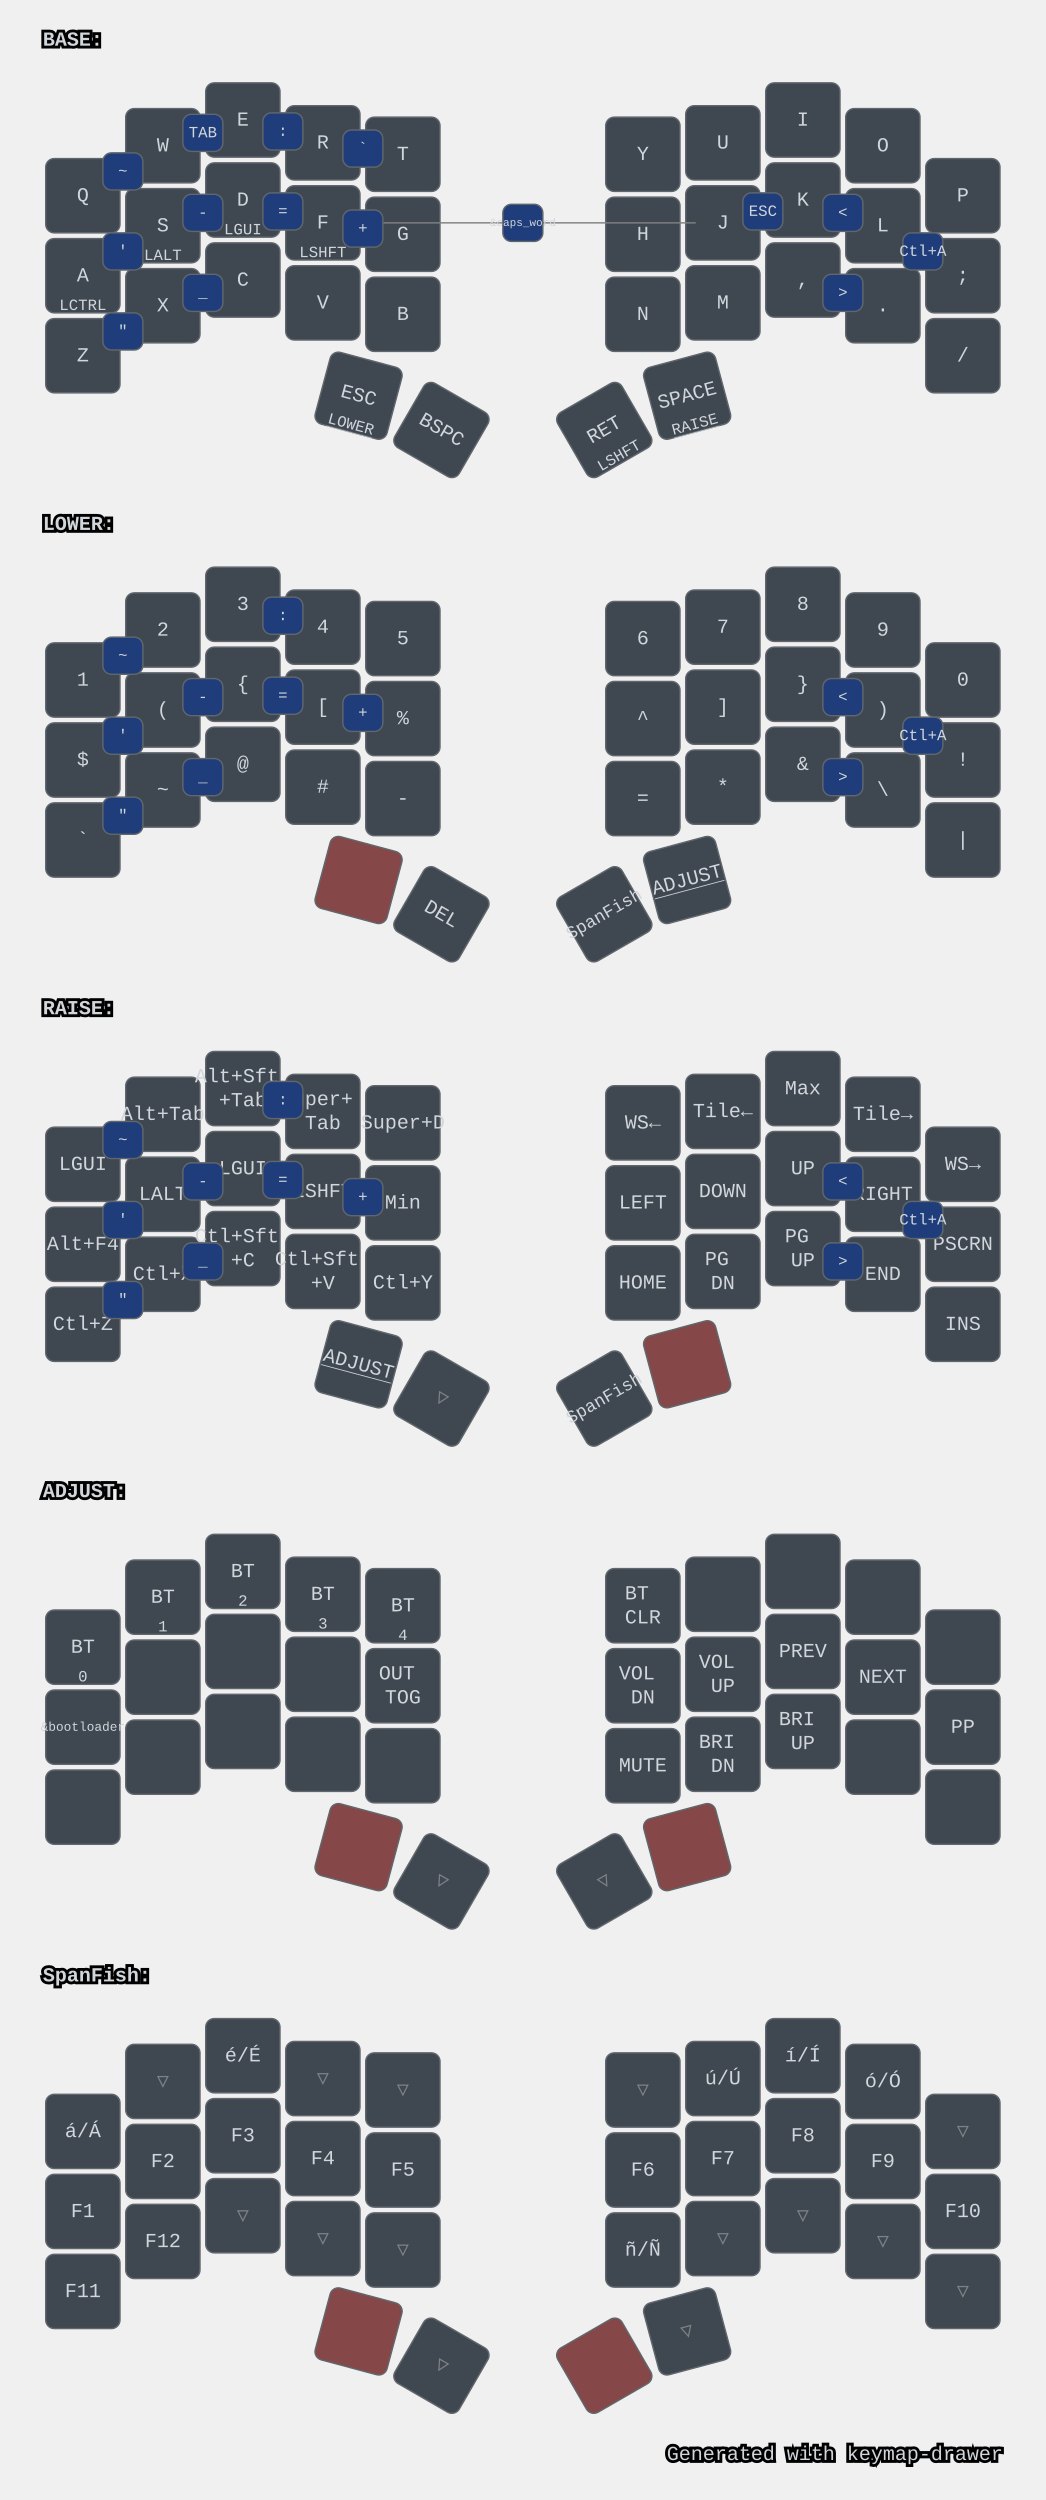
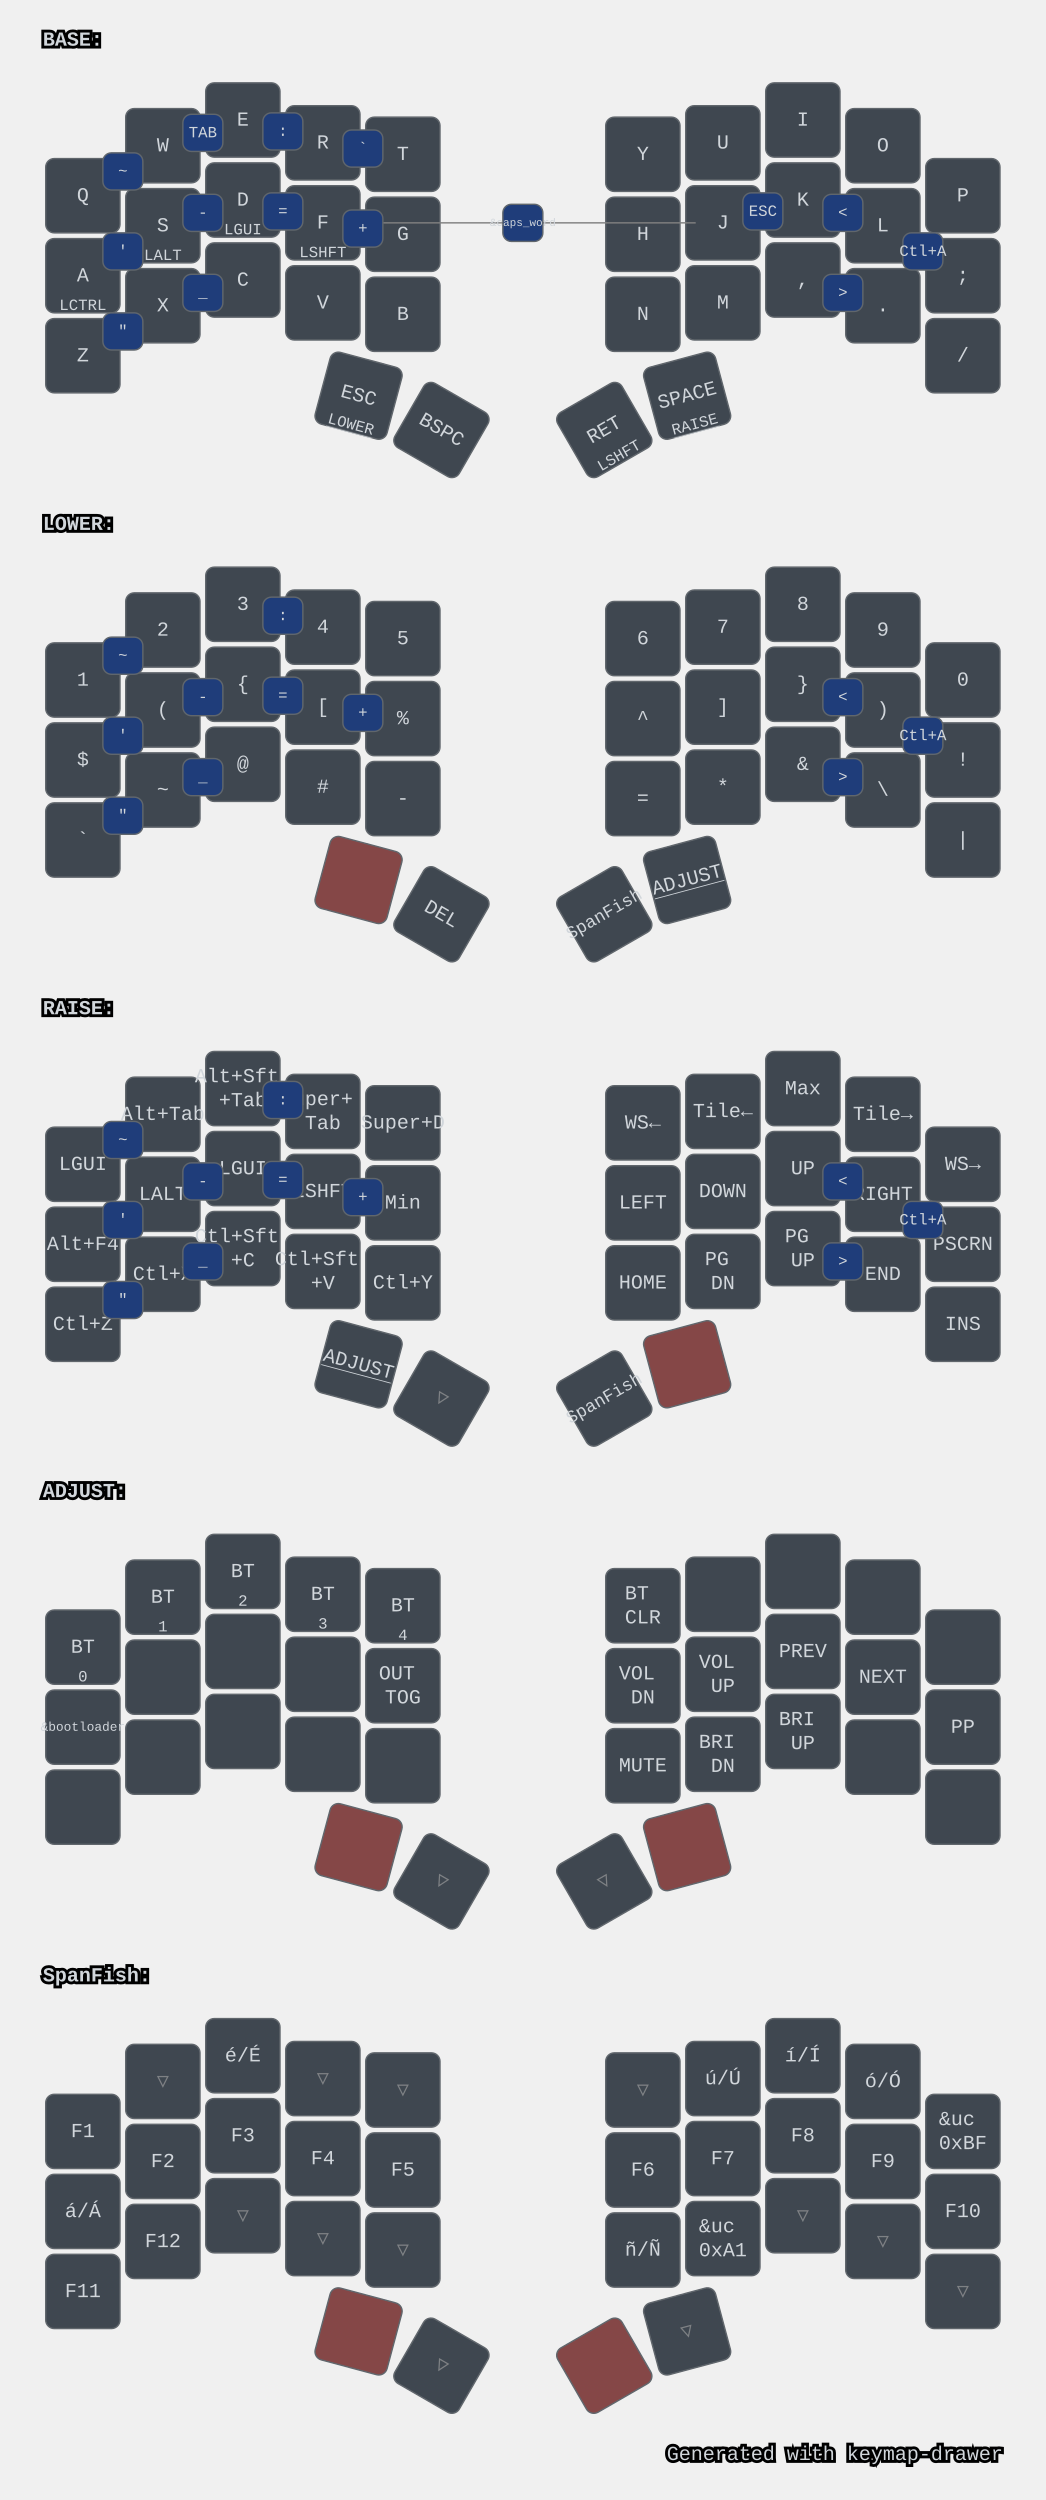
<svg xmlns="http://www.w3.org/2000/svg" width="732" height="1750" viewBox="0 0 732 1750" class="keymap">
  <style>/* inherit to force styles through use tags */
svg path {
    fill: inherit;
}

/* font and background color specifications */
svg.keymap {
    font-family: SFMono-Regular,Consolas,Liberation Mono,Menlo,monospace;
    font-size: 14px;
    font-kerning: normal;
    text-rendering: optimizeLegibility;
    fill: #24292e;
}

/* default key styling */
rect.key {
    fill: #f6f8fa;
}

rect.key, rect.combo {
    stroke: #c9cccf;
    stroke-width: 1;
}

/* default key side styling, only used is draw_key_sides is set */
rect.side {
    filter: brightness(90%);
}

/* color accent for combo boxes */
rect.combo, rect.combo-separate {
    fill: #cdf;
}

/* color accent for held keys */
rect.held, rect.combo.held {
    fill: #fdd;
}

/* color accent for ghost (optional) keys */
rect.ghost, rect.combo.ghost {
    stroke-dasharray: 4, 4;
    stroke-width: 2;
}

text {
    text-anchor: middle;
    dominant-baseline: middle;
}

/* styling for layer labels */
text.label {
    font-weight: bold;
    text-anchor: start;
    stroke: white;
    stroke-width: 4;
    paint-order: stroke;
}

/* styling for optional footer */
text.footer {
    text-anchor: end;
    dominant-baseline: auto;
    stroke: white;
    stroke-width: 4;
    paint-order: stroke;
}

/* styling for combo tap, and key non-tap label text */
text.combo, text.hold, text.shifted, text.left, text.right {
    font-size: 11px;
}

text.hold {
    text-anchor: middle;
    dominant-baseline: auto;
}

text.shifted {
    text-anchor: middle;
    dominant-baseline: hanging;
}

text.left {
    text-anchor: start;
}

text.right {
    text-anchor: end;
}

text.layer-activator {
    text-decoration: underline;
}

/* styling for hold/shifted label text in combo box */
text.combo.hold, text.combo.shifted, text.combo.left, text.combo.right {
    font-size: 8px;
}

/* lighter symbol for transparent keys */
text.trans {
    fill: #7b7e81;
}

/* styling for combo dendrons */
path.combo {
    stroke-width: 1;
    stroke: gray;
    fill: none;
}

/* Start Tabler Icons Cleanup */
/* cannot use height/width with glyphs */
.icon-tabler &gt; path {
    fill: inherit;
    stroke: inherit;
    stroke-width: 2;
}
/* hide tabler's default box */
.icon-tabler &gt; path[stroke="none"][fill="none"] {
    visibility: hidden;
}
/* End Tabler Icons Cleanup */

svg.keymap { fill: #d1d6db; }
rect.key { fill: #3f4750; }
rect.key, rect.combo { stroke: #60666c; }
rect.combo, rect.combo-separate { fill: #1f3d7a; }
rect.held, rect.combo.held { fill: #854747; }
text.label, text.footer { stroke: black; }
text.trans { fill: #7e8184; }
path.combo { stroke: #7f7f7f; }
</style>
  <g transform="translate(30, 0)" class="layer-BASE">
    <text x="0" y="28" class="label" id="BASE">BASE:</text>
    <g transform="translate(0, 56)">
      <g transform="translate(28, 81)" class="key keypos-0">
        <rect rx="6" ry="6" x="-26" y="-26" width="52" height="52" class="key" />
        <text x="0" y="0" class="key tap">Q</text>
      </g>
      <g transform="translate(84, 46)" class="key keypos-1">
        <rect rx="6" ry="6" x="-26" y="-26" width="52" height="52" class="key" />
        <text x="0" y="0" class="key tap">W</text>
      </g>
      <g transform="translate(140, 28)" class="key keypos-2">
        <rect rx="6" ry="6" x="-26" y="-26" width="52" height="52" class="key" />
        <text x="0" y="0" class="key tap">E</text>
      </g>
      <g transform="translate(196, 44)" class="key keypos-3">
        <rect rx="6" ry="6" x="-26" y="-26" width="52" height="52" class="key" />
        <text x="0" y="0" class="key tap">R</text>
      </g>
      <g transform="translate(252, 52)" class="key keypos-4">
        <rect rx="6" ry="6" x="-26" y="-26" width="52" height="52" class="key" />
        <text x="0" y="0" class="key tap">T</text>
      </g>
      <g transform="translate(420, 52)" class="key keypos-5">
        <rect rx="6" ry="6" x="-26" y="-26" width="52" height="52" class="key" />
        <text x="0" y="0" class="key tap">Y</text>
      </g>
      <g transform="translate(476, 44)" class="key keypos-6">
        <rect rx="6" ry="6" x="-26" y="-26" width="52" height="52" class="key" />
        <text x="0" y="0" class="key tap">U</text>
      </g>
      <g transform="translate(532, 28)" class="key keypos-7">
        <rect rx="6" ry="6" x="-26" y="-26" width="52" height="52" class="key" />
        <text x="0" y="0" class="key tap">I</text>
      </g>
      <g transform="translate(588, 46)" class="key keypos-8">
        <rect rx="6" ry="6" x="-26" y="-26" width="52" height="52" class="key" />
        <text x="0" y="0" class="key tap">O</text>
      </g>
      <g transform="translate(644, 81)" class="key keypos-9">
        <rect rx="6" ry="6" x="-26" y="-26" width="52" height="52" class="key" />
        <text x="0" y="0" class="key tap">P</text>
      </g>
      <g transform="translate(28, 137)" class="key keypos-10">
        <rect rx="6" ry="6" x="-26" y="-26" width="52" height="52" class="key" />
        <text x="0" y="0" class="key tap">A</text>
        <text x="0" y="24" class="key hold">LCTRL</text>
      </g>
      <g transform="translate(84, 102)" class="key keypos-11">
        <rect rx="6" ry="6" x="-26" y="-26" width="52" height="52" class="key" />
        <text x="0" y="0" class="key tap">S</text>
        <text x="0" y="24" class="key hold">LALT</text>
      </g>
      <g transform="translate(140, 84)" class="key keypos-12">
        <rect rx="6" ry="6" x="-26" y="-26" width="52" height="52" class="key" />
        <text x="0" y="0" class="key tap">D</text>
        <text x="0" y="24" class="key hold">LGUI</text>
      </g>
      <g transform="translate(196, 100)" class="key keypos-13">
        <rect rx="6" ry="6" x="-26" y="-26" width="52" height="52" class="key" />
        <text x="0" y="0" class="key tap">F</text>
        <text x="0" y="24" class="key hold">LSHFT</text>
      </g>
      <g transform="translate(252, 108)" class="key keypos-14">
        <rect rx="6" ry="6" x="-26" y="-26" width="52" height="52" class="key" />
        <text x="0" y="0" class="key tap">G</text>
      </g>
      <g transform="translate(420, 108)" class="key keypos-15">
        <rect rx="6" ry="6" x="-26" y="-26" width="52" height="52" class="key" />
        <text x="0" y="0" class="key tap">H</text>
      </g>
      <g transform="translate(476, 100)" class="key keypos-16">
        <rect rx="6" ry="6" x="-26" y="-26" width="52" height="52" class="key" />
        <text x="0" y="0" class="key tap">J</text>
      </g>
      <g transform="translate(532, 84)" class="key keypos-17">
        <rect rx="6" ry="6" x="-26" y="-26" width="52" height="52" class="key" />
        <text x="0" y="0" class="key tap">K</text>
      </g>
      <g transform="translate(588, 102)" class="key keypos-18">
        <rect rx="6" ry="6" x="-26" y="-26" width="52" height="52" class="key" />
        <text x="0" y="0" class="key tap">L</text>
      </g>
      <g transform="translate(644, 137)" class="key keypos-19">
        <rect rx="6" ry="6" x="-26" y="-26" width="52" height="52" class="key" />
        <text x="0" y="0" class="key tap">;</text>
      </g>
      <g transform="translate(28, 193)" class="key keypos-20">
        <rect rx="6" ry="6" x="-26" y="-26" width="52" height="52" class="key" />
        <text x="0" y="0" class="key tap">Z</text>
      </g>
      <g transform="translate(84, 158)" class="key keypos-21">
        <rect rx="6" ry="6" x="-26" y="-26" width="52" height="52" class="key" />
        <text x="0" y="0" class="key tap">X</text>
      </g>
      <g transform="translate(140, 140)" class="key keypos-22">
        <rect rx="6" ry="6" x="-26" y="-26" width="52" height="52" class="key" />
        <text x="0" y="0" class="key tap">C</text>
      </g>
      <g transform="translate(196, 156)" class="key keypos-23">
        <rect rx="6" ry="6" x="-26" y="-26" width="52" height="52" class="key" />
        <text x="0" y="0" class="key tap">V</text>
      </g>
      <g transform="translate(252, 164)" class="key keypos-24">
        <rect rx="6" ry="6" x="-26" y="-26" width="52" height="52" class="key" />
        <text x="0" y="0" class="key tap">B</text>
      </g>
      <g transform="translate(420, 164)" class="key keypos-25">
        <rect rx="6" ry="6" x="-26" y="-26" width="52" height="52" class="key" />
        <text x="0" y="0" class="key tap">N</text>
      </g>
      <g transform="translate(476, 156)" class="key keypos-26">
        <rect rx="6" ry="6" x="-26" y="-26" width="52" height="52" class="key" />
        <text x="0" y="0" class="key tap">M</text>
      </g>
      <g transform="translate(532, 140)" class="key keypos-27">
        <rect rx="6" ry="6" x="-26" y="-26" width="52" height="52" class="key" />
        <text x="0" y="0" class="key tap">,</text>
      </g>
      <g transform="translate(588, 158)" class="key keypos-28">
        <rect rx="6" ry="6" x="-26" y="-26" width="52" height="52" class="key" />
        <text x="0" y="0" class="key tap">.</text>
      </g>
      <g transform="translate(644, 193)" class="key keypos-29">
        <rect rx="6" ry="6" x="-26" y="-26" width="52" height="52" class="key" />
        <text x="0" y="0" class="key tap">/</text>
      </g>
      <g transform="translate(221, 221) rotate(15.0)" class="key keypos-30">
        <rect rx="6" ry="6" x="-26" y="-26" width="52" height="52" class="key" />
        <text x="0" y="0" class="key tap">ESC</text>
        <a href="#LOWER">
          <text x="0" y="24" class="key hold layer-activator">LOWER</text>
        </a>
      </g>
      <g transform="translate(279, 245) rotate(30.0)" class="key keypos-31">
        <rect rx="6" ry="6" x="-26" y="-26" width="52" height="52" class="key" />
        <text x="0" y="0" class="key tap">BSPC</text>
      </g>
      <g transform="translate(393, 245) rotate(-30.0)" class="key keypos-32">
        <rect rx="6" ry="6" x="-26" y="-26" width="52" height="52" class="key" />
        <text x="0" y="0" class="key tap">RET</text>
        <text x="0" y="24" class="key hold">LSHFT</text>
      </g>
      <g transform="translate(451, 221) rotate(-15.0)" class="key keypos-33">
        <rect rx="6" ry="6" x="-26" y="-26" width="52" height="52" class="key" />
        <text x="0" y="0" class="key tap">SPACE</text>
        <a href="#RAISE">
          <text x="0" y="24" class="key hold layer-activator">RAISE</text>
        </a>
      </g>
      <g class="combo combopos-0">
        <rect rx="6" ry="6" x="490" y="79" width="28" height="26" class="combo" />
        <text x="504" y="92" class="combo tap">ESC</text>
      </g>
      <g class="combo combopos-1">
        <rect rx="6" ry="6" x="98" y="24" width="28" height="26" class="combo" />
        <text x="112" y="37" class="combo tap">TAB</text>
      </g>
      <g class="combo combopos-2">
        <path d="M336,100 l-121,0" class="combo" />
        <path d="M336,100 l121,0" class="combo" />
        <rect rx="6" ry="6" x="322" y="87" width="28" height="26" class="combo" />
        <text x="336" y="100" class="combo tap">
          <tspan style="font-size: 70%">&amp;caps_word</tspan>
        </text>
      </g>
      <g class="combo combopos-3">
        <rect rx="6" ry="6" x="42" y="107" width="28" height="26" class="combo" />
        <text x="56" y="120" class="combo tap">'</text>
      </g>
      <g class="combo combopos-4">
        <rect rx="6" ry="6" x="42" y="163" width="28" height="26" class="combo" />
        <text x="56" y="176" class="combo tap">"</text>
      </g>
      <g class="combo combopos-5">
        <rect rx="6" ry="6" x="546" y="80" width="28" height="26" class="combo" />
        <text x="560" y="93" class="combo tap">&lt;</text>
      </g>
      <g class="combo combopos-6">
        <rect rx="6" ry="6" x="546" y="136" width="28" height="26" class="combo" />
        <text x="560" y="149" class="combo tap">&gt;</text>
      </g>
      <g class="combo combopos-7">
        <rect rx="6" ry="6" x="98" y="80" width="28" height="26" class="combo" />
        <text x="112" y="93" class="combo tap">-</text>
      </g>
      <g class="combo combopos-8">
        <rect rx="6" ry="6" x="98" y="136" width="28" height="26" class="combo" />
        <text x="112" y="149" class="combo tap">_</text>
      </g>
      <g class="combo combopos-9">
        <rect rx="6" ry="6" x="602" y="107" width="28" height="26" class="combo" />
        <text x="616" y="120" class="combo tap">Ctl+A</text>
      </g>
      <g class="combo combopos-10">
        <rect rx="6" ry="6" x="154" y="79" width="28" height="26" class="combo" />
        <text x="168" y="92" class="combo tap">=</text>
      </g>
      <g class="combo combopos-11">
        <rect rx="6" ry="6" x="210" y="91" width="28" height="26" class="combo" />
        <text x="224" y="104" class="combo tap">+</text>
      </g>
      <g class="combo combopos-12">
        <rect rx="6" ry="6" x="154" y="23" width="28" height="26" class="combo" />
        <text x="168" y="36" class="combo tap">:</text>
      </g>
      <g class="combo combopos-13">
        <rect rx="6" ry="6" x="42" y="51" width="28" height="26" class="combo" />
        <text x="56" y="64" class="combo tap">~</text>
      </g>
      <g class="combo combopos-14">
        <rect rx="6" ry="6" x="210" y="35" width="28" height="26" class="combo" />
        <text x="224" y="48" class="combo tap">`</text>
      </g>
    </g>
  </g>
  <g transform="translate(30, 339)" class="layer-LOWER">
    <text x="0" y="28" class="label" id="LOWER">LOWER:</text>
    <g transform="translate(0, 56)">
      <g transform="translate(28, 81)" class="key keypos-0">
        <rect rx="6" ry="6" x="-26" y="-26" width="52" height="52" class="key" />
        <text x="0" y="0" class="key tap">1</text>
      </g>
      <g transform="translate(84, 46)" class="key keypos-1">
        <rect rx="6" ry="6" x="-26" y="-26" width="52" height="52" class="key" />
        <text x="0" y="0" class="key tap">2</text>
      </g>
      <g transform="translate(140, 28)" class="key keypos-2">
        <rect rx="6" ry="6" x="-26" y="-26" width="52" height="52" class="key" />
        <text x="0" y="0" class="key tap">3</text>
      </g>
      <g transform="translate(196, 44)" class="key keypos-3">
        <rect rx="6" ry="6" x="-26" y="-26" width="52" height="52" class="key" />
        <text x="0" y="0" class="key tap">4</text>
      </g>
      <g transform="translate(252, 52)" class="key keypos-4">
        <rect rx="6" ry="6" x="-26" y="-26" width="52" height="52" class="key" />
        <text x="0" y="0" class="key tap">5</text>
      </g>
      <g transform="translate(420, 52)" class="key keypos-5">
        <rect rx="6" ry="6" x="-26" y="-26" width="52" height="52" class="key" />
        <text x="0" y="0" class="key tap">6</text>
      </g>
      <g transform="translate(476, 44)" class="key keypos-6">
        <rect rx="6" ry="6" x="-26" y="-26" width="52" height="52" class="key" />
        <text x="0" y="0" class="key tap">7</text>
      </g>
      <g transform="translate(532, 28)" class="key keypos-7">
        <rect rx="6" ry="6" x="-26" y="-26" width="52" height="52" class="key" />
        <text x="0" y="0" class="key tap">8</text>
      </g>
      <g transform="translate(588, 46)" class="key keypos-8">
        <rect rx="6" ry="6" x="-26" y="-26" width="52" height="52" class="key" />
        <text x="0" y="0" class="key tap">9</text>
      </g>
      <g transform="translate(644, 81)" class="key keypos-9">
        <rect rx="6" ry="6" x="-26" y="-26" width="52" height="52" class="key" />
        <text x="0" y="0" class="key tap">0</text>
      </g>
      <g transform="translate(28, 137)" class="key keypos-10">
        <rect rx="6" ry="6" x="-26" y="-26" width="52" height="52" class="key" />
        <text x="0" y="0" class="key tap">$</text>
      </g>
      <g transform="translate(84, 102)" class="key keypos-11">
        <rect rx="6" ry="6" x="-26" y="-26" width="52" height="52" class="key" />
        <text x="0" y="0" class="key tap">(</text>
      </g>
      <g transform="translate(140, 84)" class="key keypos-12">
        <rect rx="6" ry="6" x="-26" y="-26" width="52" height="52" class="key" />
        <text x="0" y="0" class="key tap">{</text>
      </g>
      <g transform="translate(196, 100)" class="key keypos-13">
        <rect rx="6" ry="6" x="-26" y="-26" width="52" height="52" class="key" />
        <text x="0" y="0" class="key tap">[</text>
      </g>
      <g transform="translate(252, 108)" class="key keypos-14">
        <rect rx="6" ry="6" x="-26" y="-26" width="52" height="52" class="key" />
        <text x="0" y="0" class="key tap">%</text>
      </g>
      <g transform="translate(420, 108)" class="key keypos-15">
        <rect rx="6" ry="6" x="-26" y="-26" width="52" height="52" class="key" />
        <text x="0" y="0" class="key tap">^</text>
      </g>
      <g transform="translate(476, 100)" class="key keypos-16">
        <rect rx="6" ry="6" x="-26" y="-26" width="52" height="52" class="key" />
        <text x="0" y="0" class="key tap">]</text>
      </g>
      <g transform="translate(532, 84)" class="key keypos-17">
        <rect rx="6" ry="6" x="-26" y="-26" width="52" height="52" class="key" />
        <text x="0" y="0" class="key tap">}</text>
      </g>
      <g transform="translate(588, 102)" class="key keypos-18">
        <rect rx="6" ry="6" x="-26" y="-26" width="52" height="52" class="key" />
        <text x="0" y="0" class="key tap">)</text>
      </g>
      <g transform="translate(644, 137)" class="key keypos-19">
        <rect rx="6" ry="6" x="-26" y="-26" width="52" height="52" class="key" />
        <text x="0" y="0" class="key tap">!</text>
      </g>
      <g transform="translate(28, 193)" class="key keypos-20">
        <rect rx="6" ry="6" x="-26" y="-26" width="52" height="52" class="key" />
        <text x="0" y="0" class="key tap">`</text>
      </g>
      <g transform="translate(84, 158)" class="key keypos-21">
        <rect rx="6" ry="6" x="-26" y="-26" width="52" height="52" class="key" />
        <text x="0" y="0" class="key tap">~</text>
      </g>
      <g transform="translate(140, 140)" class="key keypos-22">
        <rect rx="6" ry="6" x="-26" y="-26" width="52" height="52" class="key" />
        <text x="0" y="0" class="key tap">@</text>
      </g>
      <g transform="translate(196, 156)" class="key keypos-23">
        <rect rx="6" ry="6" x="-26" y="-26" width="52" height="52" class="key" />
        <text x="0" y="0" class="key tap">#</text>
      </g>
      <g transform="translate(252, 164)" class="key keypos-24">
        <rect rx="6" ry="6" x="-26" y="-26" width="52" height="52" class="key" />
        <text x="0" y="0" class="key tap">-</text>
      </g>
      <g transform="translate(420, 164)" class="key keypos-25">
        <rect rx="6" ry="6" x="-26" y="-26" width="52" height="52" class="key" />
        <text x="0" y="0" class="key tap">=</text>
      </g>
      <g transform="translate(476, 156)" class="key keypos-26">
        <rect rx="6" ry="6" x="-26" y="-26" width="52" height="52" class="key" />
        <text x="0" y="0" class="key tap">*</text>
      </g>
      <g transform="translate(532, 140)" class="key keypos-27">
        <rect rx="6" ry="6" x="-26" y="-26" width="52" height="52" class="key" />
        <text x="0" y="0" class="key tap">&amp;</text>
      </g>
      <g transform="translate(588, 158)" class="key keypos-28">
        <rect rx="6" ry="6" x="-26" y="-26" width="52" height="52" class="key" />
        <text x="0" y="0" class="key tap">\</text>
      </g>
      <g transform="translate(644, 193)" class="key keypos-29">
        <rect rx="6" ry="6" x="-26" y="-26" width="52" height="52" class="key" />
        <text x="0" y="0" class="key tap">|</text>
      </g>
      <g transform="translate(221, 221) rotate(15.0)" class="key held keypos-30">
        <rect rx="6" ry="6" x="-26" y="-26" width="52" height="52" class="key held" />
      </g>
      <g transform="translate(279, 245) rotate(30.0)" class="key keypos-31">
        <rect rx="6" ry="6" x="-26" y="-26" width="52" height="52" class="key" />
        <text x="0" y="0" class="key tap">DEL</text>
      </g>
      <g transform="translate(393, 245) rotate(-30.0)" class="key keypos-32">
        <rect rx="6" ry="6" x="-26" y="-26" width="52" height="52" class="key" />
        <a href="#SpanFish">
          <text x="0" y="0" class="key tap layer-activator">
            <tspan style="font-size: 88%">SpanFish</tspan>
          </text>
        </a>
      </g>
      <g transform="translate(451, 221) rotate(-15.0)" class="key keypos-33">
        <rect rx="6" ry="6" x="-26" y="-26" width="52" height="52" class="key" />
        <a href="#ADJUST">
          <text x="0" y="0" class="key tap layer-activator">ADJUST</text>
        </a>
      </g>
      <g class="combo combopos-0">
        <rect rx="6" ry="6" x="42" y="107" width="28" height="26" class="combo" />
        <text x="56" y="120" class="combo tap">'</text>
      </g>
      <g class="combo combopos-1">
        <rect rx="6" ry="6" x="42" y="163" width="28" height="26" class="combo" />
        <text x="56" y="176" class="combo tap">"</text>
      </g>
      <g class="combo combopos-2">
        <rect rx="6" ry="6" x="546" y="80" width="28" height="26" class="combo" />
        <text x="560" y="93" class="combo tap">&lt;</text>
      </g>
      <g class="combo combopos-3">
        <rect rx="6" ry="6" x="546" y="136" width="28" height="26" class="combo" />
        <text x="560" y="149" class="combo tap">&gt;</text>
      </g>
      <g class="combo combopos-4">
        <rect rx="6" ry="6" x="98" y="80" width="28" height="26" class="combo" />
        <text x="112" y="93" class="combo tap">-</text>
      </g>
      <g class="combo combopos-5">
        <rect rx="6" ry="6" x="98" y="136" width="28" height="26" class="combo" />
        <text x="112" y="149" class="combo tap">_</text>
      </g>
      <g class="combo combopos-6">
        <rect rx="6" ry="6" x="602" y="107" width="28" height="26" class="combo" />
        <text x="616" y="120" class="combo tap">Ctl+A</text>
      </g>
      <g class="combo combopos-7">
        <rect rx="6" ry="6" x="154" y="79" width="28" height="26" class="combo" />
        <text x="168" y="92" class="combo tap">=</text>
      </g>
      <g class="combo combopos-8">
        <rect rx="6" ry="6" x="210" y="91" width="28" height="26" class="combo" />
        <text x="224" y="104" class="combo tap">+</text>
      </g>
      <g class="combo combopos-9">
        <rect rx="6" ry="6" x="154" y="23" width="28" height="26" class="combo" />
        <text x="168" y="36" class="combo tap">:</text>
      </g>
      <g class="combo combopos-10">
        <rect rx="6" ry="6" x="42" y="51" width="28" height="26" class="combo" />
        <text x="56" y="64" class="combo tap">~</text>
      </g>
    </g>
  </g>
  <g transform="translate(30, 678)" class="layer-RAISE">
    <text x="0" y="28" class="label" id="RAISE">RAISE:</text>
    <g transform="translate(0, 56)">
      <g transform="translate(28, 81)" class="key keypos-0">
        <rect rx="6" ry="6" x="-26" y="-26" width="52" height="52" class="key" />
        <text x="0" y="0" class="key tap">LGUI</text>
      </g>
      <g transform="translate(84, 46)" class="key keypos-1">
        <rect rx="6" ry="6" x="-26" y="-26" width="52" height="52" class="key" />
        <text x="0" y="0" class="key tap">Alt+Tab</text>
      </g>
      <g transform="translate(140, 28)" class="key keypos-2">
        <rect rx="6" ry="6" x="-26" y="-26" width="52" height="52" class="key" />
        <text x="0" y="0" class="key tap">
          <tspan x="0" dy="-0.6em">Alt+Sft</tspan>
          <tspan x="0" dy="1.2em">+Tab</tspan>
        </text>
      </g>
      <g transform="translate(196, 44)" class="key keypos-3">
        <rect rx="6" ry="6" x="-26" y="-26" width="52" height="52" class="key" />
        <text x="0" y="0" class="key tap">
          <tspan x="0" dy="-0.6em">Super+</tspan>
          <tspan x="0" dy="1.2em">Tab</tspan>
        </text>
      </g>
      <g transform="translate(252, 52)" class="key keypos-4">
        <rect rx="6" ry="6" x="-26" y="-26" width="52" height="52" class="key" />
        <text x="0" y="0" class="key tap">Super+D</text>
      </g>
      <g transform="translate(420, 52)" class="key keypos-5">
        <rect rx="6" ry="6" x="-26" y="-26" width="52" height="52" class="key" />
        <text x="0" y="0" class="key tap">WS←</text>
      </g>
      <g transform="translate(476, 44)" class="key keypos-6">
        <rect rx="6" ry="6" x="-26" y="-26" width="52" height="52" class="key" />
        <text x="0" y="0" class="key tap">Tile←</text>
      </g>
      <g transform="translate(532, 28)" class="key keypos-7">
        <rect rx="6" ry="6" x="-26" y="-26" width="52" height="52" class="key" />
        <text x="0" y="0" class="key tap">Max</text>
      </g>
      <g transform="translate(588, 46)" class="key keypos-8">
        <rect rx="6" ry="6" x="-26" y="-26" width="52" height="52" class="key" />
        <text x="0" y="0" class="key tap">Tile→</text>
      </g>
      <g transform="translate(644, 81)" class="key keypos-9">
        <rect rx="6" ry="6" x="-26" y="-26" width="52" height="52" class="key" />
        <text x="0" y="0" class="key tap">WS→</text>
      </g>
      <g transform="translate(28, 137)" class="key keypos-10">
        <rect rx="6" ry="6" x="-26" y="-26" width="52" height="52" class="key" />
        <text x="0" y="0" class="key tap">Alt+F4</text>
      </g>
      <g transform="translate(84, 102)" class="key keypos-11">
        <rect rx="6" ry="6" x="-26" y="-26" width="52" height="52" class="key" />
        <text x="0" y="0" class="key tap">LALT</text>
      </g>
      <g transform="translate(140, 84)" class="key keypos-12">
        <rect rx="6" ry="6" x="-26" y="-26" width="52" height="52" class="key" />
        <text x="0" y="0" class="key tap">LGUI</text>
      </g>
      <g transform="translate(196, 100)" class="key keypos-13">
        <rect rx="6" ry="6" x="-26" y="-26" width="52" height="52" class="key" />
        <text x="0" y="0" class="key tap">LSHFT</text>
      </g>
      <g transform="translate(252, 108)" class="key keypos-14">
        <rect rx="6" ry="6" x="-26" y="-26" width="52" height="52" class="key" />
        <text x="0" y="0" class="key tap">Min</text>
      </g>
      <g transform="translate(420, 108)" class="key keypos-15">
        <rect rx="6" ry="6" x="-26" y="-26" width="52" height="52" class="key" />
        <text x="0" y="0" class="key tap">LEFT</text>
      </g>
      <g transform="translate(476, 100)" class="key keypos-16">
        <rect rx="6" ry="6" x="-26" y="-26" width="52" height="52" class="key" />
        <text x="0" y="0" class="key tap">DOWN</text>
      </g>
      <g transform="translate(532, 84)" class="key keypos-17">
        <rect rx="6" ry="6" x="-26" y="-26" width="52" height="52" class="key" />
        <text x="0" y="0" class="key tap">UP</text>
      </g>
      <g transform="translate(588, 102)" class="key keypos-18">
        <rect rx="6" ry="6" x="-26" y="-26" width="52" height="52" class="key" />
        <text x="0" y="0" class="key tap">RIGHT</text>
      </g>
      <g transform="translate(644, 137)" class="key keypos-19">
        <rect rx="6" ry="6" x="-26" y="-26" width="52" height="52" class="key" />
        <text x="0" y="0" class="key tap">PSCRN</text>
      </g>
      <g transform="translate(28, 193)" class="key keypos-20">
        <rect rx="6" ry="6" x="-26" y="-26" width="52" height="52" class="key" />
        <text x="0" y="0" class="key tap">Ctl+Z</text>
      </g>
      <g transform="translate(84, 158)" class="key keypos-21">
        <rect rx="6" ry="6" x="-26" y="-26" width="52" height="52" class="key" />
        <text x="0" y="0" class="key tap">Ctl+X</text>
      </g>
      <g transform="translate(140, 140)" class="key keypos-22">
        <rect rx="6" ry="6" x="-26" y="-26" width="52" height="52" class="key" />
        <text x="0" y="0" class="key tap">
          <tspan x="0" dy="-0.6em">Ctl+Sft</tspan>
          <tspan x="0" dy="1.2em">+C</tspan>
        </text>
      </g>
      <g transform="translate(196, 156)" class="key keypos-23">
        <rect rx="6" ry="6" x="-26" y="-26" width="52" height="52" class="key" />
        <text x="0" y="0" class="key tap">
          <tspan x="0" dy="-0.6em">Ctl+Sft</tspan>
          <tspan x="0" dy="1.2em">+V</tspan>
        </text>
      </g>
      <g transform="translate(252, 164)" class="key keypos-24">
        <rect rx="6" ry="6" x="-26" y="-26" width="52" height="52" class="key" />
        <text x="0" y="0" class="key tap">Ctl+Y</text>
      </g>
      <g transform="translate(420, 164)" class="key keypos-25">
        <rect rx="6" ry="6" x="-26" y="-26" width="52" height="52" class="key" />
        <text x="0" y="0" class="key tap">HOME</text>
      </g>
      <g transform="translate(476, 156)" class="key keypos-26">
        <rect rx="6" ry="6" x="-26" y="-26" width="52" height="52" class="key" />
        <text x="0" y="0" class="key tap">
          <tspan x="0" dy="-0.6em">PG</tspan>
          <tspan x="0" dy="1.2em">DN</tspan>
        </text>
      </g>
      <g transform="translate(532, 140)" class="key keypos-27">
        <rect rx="6" ry="6" x="-26" y="-26" width="52" height="52" class="key" />
        <text x="0" y="0" class="key tap">
          <tspan x="0" dy="-0.6em">PG</tspan>
          <tspan x="0" dy="1.2em">UP</tspan>
        </text>
      </g>
      <g transform="translate(588, 158)" class="key keypos-28">
        <rect rx="6" ry="6" x="-26" y="-26" width="52" height="52" class="key" />
        <text x="0" y="0" class="key tap">END</text>
      </g>
      <g transform="translate(644, 193)" class="key keypos-29">
        <rect rx="6" ry="6" x="-26" y="-26" width="52" height="52" class="key" />
        <text x="0" y="0" class="key tap">INS</text>
      </g>
      <g transform="translate(221, 221) rotate(15.0)" class="key keypos-30">
        <rect rx="6" ry="6" x="-26" y="-26" width="52" height="52" class="key" />
        <a href="#ADJUST">
          <text x="0" y="0" class="key tap layer-activator">ADJUST</text>
        </a>
      </g>
      <g transform="translate(279, 245) rotate(30.0)" class="key trans keypos-31">
        <rect rx="6" ry="6" x="-26" y="-26" width="52" height="52" class="key trans" />
        <text x="0" y="0" class="key trans tap">▽</text>
      </g>
      <g transform="translate(393, 245) rotate(-30.0)" class="key keypos-32">
        <rect rx="6" ry="6" x="-26" y="-26" width="52" height="52" class="key" />
        <a href="#SpanFish">
          <text x="0" y="0" class="key tap layer-activator">
            <tspan style="font-size: 88%">SpanFish</tspan>
          </text>
        </a>
      </g>
      <g transform="translate(451, 221) rotate(-15.0)" class="key held keypos-33">
        <rect rx="6" ry="6" x="-26" y="-26" width="52" height="52" class="key held" />
      </g>
      <g class="combo combopos-0">
        <rect rx="6" ry="6" x="42" y="107" width="28" height="26" class="combo" />
        <text x="56" y="120" class="combo tap">'</text>
      </g>
      <g class="combo combopos-1">
        <rect rx="6" ry="6" x="42" y="163" width="28" height="26" class="combo" />
        <text x="56" y="176" class="combo tap">"</text>
      </g>
      <g class="combo combopos-2">
        <rect rx="6" ry="6" x="546" y="80" width="28" height="26" class="combo" />
        <text x="560" y="93" class="combo tap">&lt;</text>
      </g>
      <g class="combo combopos-3">
        <rect rx="6" ry="6" x="546" y="136" width="28" height="26" class="combo" />
        <text x="560" y="149" class="combo tap">&gt;</text>
      </g>
      <g class="combo combopos-4">
        <rect rx="6" ry="6" x="98" y="80" width="28" height="26" class="combo" />
        <text x="112" y="93" class="combo tap">-</text>
      </g>
      <g class="combo combopos-5">
        <rect rx="6" ry="6" x="98" y="136" width="28" height="26" class="combo" />
        <text x="112" y="149" class="combo tap">_</text>
      </g>
      <g class="combo combopos-6">
        <rect rx="6" ry="6" x="602" y="107" width="28" height="26" class="combo" />
        <text x="616" y="120" class="combo tap">Ctl+A</text>
      </g>
      <g class="combo combopos-7">
        <rect rx="6" ry="6" x="154" y="79" width="28" height="26" class="combo" />
        <text x="168" y="92" class="combo tap">=</text>
      </g>
      <g class="combo combopos-8">
        <rect rx="6" ry="6" x="210" y="91" width="28" height="26" class="combo" />
        <text x="224" y="104" class="combo tap">+</text>
      </g>
      <g class="combo combopos-9">
        <rect rx="6" ry="6" x="154" y="23" width="28" height="26" class="combo" />
        <text x="168" y="36" class="combo tap">:</text>
      </g>
      <g class="combo combopos-10">
        <rect rx="6" ry="6" x="42" y="51" width="28" height="26" class="combo" />
        <text x="56" y="64" class="combo tap">~</text>
      </g>
    </g>
  </g>
  <g transform="translate(30, 1016)" class="layer-ADJUST">
    <text x="0" y="28" class="label" id="ADJUST">ADJUST:</text>
    <g transform="translate(0, 56)">
      <g transform="translate(28, 81)" class="key keypos-0">
        <rect rx="6" ry="6" x="-26" y="-26" width="52" height="52" class="key" />
        <text x="0" y="0" class="key tap">BT</text>
        <text x="0" y="24" class="key hold">0</text>
      </g>
      <g transform="translate(84, 46)" class="key keypos-1">
        <rect rx="6" ry="6" x="-26" y="-26" width="52" height="52" class="key" />
        <text x="0" y="0" class="key tap">BT</text>
        <text x="0" y="24" class="key hold">1</text>
      </g>
      <g transform="translate(140, 28)" class="key keypos-2">
        <rect rx="6" ry="6" x="-26" y="-26" width="52" height="52" class="key" />
        <text x="0" y="0" class="key tap">BT</text>
        <text x="0" y="24" class="key hold">2</text>
      </g>
      <g transform="translate(196, 44)" class="key keypos-3">
        <rect rx="6" ry="6" x="-26" y="-26" width="52" height="52" class="key" />
        <text x="0" y="0" class="key tap">BT</text>
        <text x="0" y="24" class="key hold">3</text>
      </g>
      <g transform="translate(252, 52)" class="key keypos-4">
        <rect rx="6" ry="6" x="-26" y="-26" width="52" height="52" class="key" />
        <text x="0" y="0" class="key tap">BT</text>
        <text x="0" y="24" class="key hold">4</text>
      </g>
      <g transform="translate(420, 52)" class="key keypos-5">
        <rect rx="6" ry="6" x="-26" y="-26" width="52" height="52" class="key" />
        <text x="0" y="0" class="key tap">
          <tspan x="0" dy="-0.6em">BT</tspan>
          <tspan x="0" dy="1.2em">CLR</tspan>
        </text>
      </g>
      <g transform="translate(476, 44)" class="key keypos-6">
        <rect rx="6" ry="6" x="-26" y="-26" width="52" height="52" class="key" />
      </g>
      <g transform="translate(532, 28)" class="key keypos-7">
        <rect rx="6" ry="6" x="-26" y="-26" width="52" height="52" class="key" />
      </g>
      <g transform="translate(588, 46)" class="key keypos-8">
        <rect rx="6" ry="6" x="-26" y="-26" width="52" height="52" class="key" />
      </g>
      <g transform="translate(644, 81)" class="key keypos-9">
        <rect rx="6" ry="6" x="-26" y="-26" width="52" height="52" class="key" />
      </g>
      <g transform="translate(28, 137)" class="key keypos-10">
        <rect rx="6" ry="6" x="-26" y="-26" width="52" height="52" class="key" />
        <text x="0" y="0" class="key tap">
          <tspan style="font-size: 64%">&amp;bootloader</tspan>
        </text>
      </g>
      <g transform="translate(84, 102)" class="key keypos-11">
        <rect rx="6" ry="6" x="-26" y="-26" width="52" height="52" class="key" />
      </g>
      <g transform="translate(140, 84)" class="key keypos-12">
        <rect rx="6" ry="6" x="-26" y="-26" width="52" height="52" class="key" />
      </g>
      <g transform="translate(196, 100)" class="key keypos-13">
        <rect rx="6" ry="6" x="-26" y="-26" width="52" height="52" class="key" />
      </g>
      <g transform="translate(252, 108)" class="key keypos-14">
        <rect rx="6" ry="6" x="-26" y="-26" width="52" height="52" class="key" />
        <text x="0" y="0" class="key tap">
          <tspan x="0" dy="-0.6em">OUT</tspan>
          <tspan x="0" dy="1.2em">TOG</tspan>
        </text>
      </g>
      <g transform="translate(420, 108)" class="key keypos-15">
        <rect rx="6" ry="6" x="-26" y="-26" width="52" height="52" class="key" />
        <text x="0" y="0" class="key tap">
          <tspan x="0" dy="-0.6em">VOL</tspan>
          <tspan x="0" dy="1.2em">DN</tspan>
        </text>
      </g>
      <g transform="translate(476, 100)" class="key keypos-16">
        <rect rx="6" ry="6" x="-26" y="-26" width="52" height="52" class="key" />
        <text x="0" y="0" class="key tap">
          <tspan x="0" dy="-0.6em">VOL</tspan>
          <tspan x="0" dy="1.2em">UP</tspan>
        </text>
      </g>
      <g transform="translate(532, 84)" class="key keypos-17">
        <rect rx="6" ry="6" x="-26" y="-26" width="52" height="52" class="key" />
        <text x="0" y="0" class="key tap">PREV</text>
      </g>
      <g transform="translate(588, 102)" class="key keypos-18">
        <rect rx="6" ry="6" x="-26" y="-26" width="52" height="52" class="key" />
        <text x="0" y="0" class="key tap">NEXT</text>
      </g>
      <g transform="translate(644, 137)" class="key keypos-19">
        <rect rx="6" ry="6" x="-26" y="-26" width="52" height="52" class="key" />
        <text x="0" y="0" class="key tap">PP</text>
      </g>
      <g transform="translate(28, 193)" class="key keypos-20">
        <rect rx="6" ry="6" x="-26" y="-26" width="52" height="52" class="key" />
      </g>
      <g transform="translate(84, 158)" class="key keypos-21">
        <rect rx="6" ry="6" x="-26" y="-26" width="52" height="52" class="key" />
      </g>
      <g transform="translate(140, 140)" class="key keypos-22">
        <rect rx="6" ry="6" x="-26" y="-26" width="52" height="52" class="key" />
      </g>
      <g transform="translate(196, 156)" class="key keypos-23">
        <rect rx="6" ry="6" x="-26" y="-26" width="52" height="52" class="key" />
      </g>
      <g transform="translate(252, 164)" class="key keypos-24">
        <rect rx="6" ry="6" x="-26" y="-26" width="52" height="52" class="key" />
      </g>
      <g transform="translate(420, 164)" class="key keypos-25">
        <rect rx="6" ry="6" x="-26" y="-26" width="52" height="52" class="key" />
        <text x="0" y="0" class="key tap">MUTE</text>
      </g>
      <g transform="translate(476, 156)" class="key keypos-26">
        <rect rx="6" ry="6" x="-26" y="-26" width="52" height="52" class="key" />
        <text x="0" y="0" class="key tap">
          <tspan x="0" dy="-0.6em">BRI</tspan>
          <tspan x="0" dy="1.2em">DN</tspan>
        </text>
      </g>
      <g transform="translate(532, 140)" class="key keypos-27">
        <rect rx="6" ry="6" x="-26" y="-26" width="52" height="52" class="key" />
        <text x="0" y="0" class="key tap">
          <tspan x="0" dy="-0.6em">BRI</tspan>
          <tspan x="0" dy="1.2em">UP</tspan>
        </text>
      </g>
      <g transform="translate(588, 158)" class="key keypos-28">
        <rect rx="6" ry="6" x="-26" y="-26" width="52" height="52" class="key" />
      </g>
      <g transform="translate(644, 193)" class="key keypos-29">
        <rect rx="6" ry="6" x="-26" y="-26" width="52" height="52" class="key" />
      </g>
      <g transform="translate(221, 221) rotate(15.0)" class="key held keypos-30">
        <rect rx="6" ry="6" x="-26" y="-26" width="52" height="52" class="key held" />
      </g>
      <g transform="translate(279, 245) rotate(30.0)" class="key trans keypos-31">
        <rect rx="6" ry="6" x="-26" y="-26" width="52" height="52" class="key trans" />
        <text x="0" y="0" class="key trans tap">▽</text>
      </g>
      <g transform="translate(393, 245) rotate(-30.0)" class="key trans keypos-32">
        <rect rx="6" ry="6" x="-26" y="-26" width="52" height="52" class="key trans" />
        <text x="0" y="0" class="key trans tap">▽</text>
      </g>
      <g transform="translate(451, 221) rotate(-15.0)" class="key held keypos-33">
        <rect rx="6" ry="6" x="-26" y="-26" width="52" height="52" class="key held" />
      </g>
    </g>
  </g>
  <g transform="translate(30, 1355)" class="layer-SpanFish">
    <text x="0" y="28" class="label" id="SpanFish">SpanFish:</text>
    <g transform="translate(0, 56)">
      <g transform="translate(28, 81)" class="key keypos-0">
        <rect rx="6" ry="6" x="-26" y="-26" width="52" height="52" class="key" />
+         <text x="0" y="0" class="key tap">F1</text>
+       </g>
+       <g transform="translate(84, 46)" class="key trans keypos-1">
+         <rect rx="6" ry="6" x="-26" y="-26" width="52" height="52" class="key trans" />
+         <text x="0" y="0" class="key trans tap">▽</text>
+       </g>
+       <g transform="translate(140, 28)" class="key keypos-2">
+         <rect rx="6" ry="6" x="-26" y="-26" width="52" height="52" class="key" />
+         <text x="0" y="0" class="key tap">é/É</text>
+       </g>
+       <g transform="translate(196, 44)" class="key trans keypos-3">
+         <rect rx="6" ry="6" x="-26" y="-26" width="52" height="52" class="key trans" />
+         <text x="0" y="0" class="key trans tap">▽</text>
+       </g>
+       <g transform="translate(252, 52)" class="key trans keypos-4">
+         <rect rx="6" ry="6" x="-26" y="-26" width="52" height="52" class="key trans" />
+         <text x="0" y="0" class="key trans tap">▽</text>
+       </g>
+       <g transform="translate(420, 52)" class="key trans keypos-5">
+         <rect rx="6" ry="6" x="-26" y="-26" width="52" height="52" class="key trans" />
+         <text x="0" y="0" class="key trans tap">▽</text>
+       </g>
+       <g transform="translate(476, 44)" class="key keypos-6">
+         <rect rx="6" ry="6" x="-26" y="-26" width="52" height="52" class="key" />
+         <text x="0" y="0" class="key tap">ú/Ú</text>
+       </g>
+       <g transform="translate(532, 28)" class="key keypos-7">
+         <rect rx="6" ry="6" x="-26" y="-26" width="52" height="52" class="key" />
+         <text x="0" y="0" class="key tap">í/Í</text>
+       </g>
+       <g transform="translate(588, 46)" class="key keypos-8">
+         <rect rx="6" ry="6" x="-26" y="-26" width="52" height="52" class="key" />
+         <text x="0" y="0" class="key tap">ó/Ó</text>
+       </g>
+       <g transform="translate(644, 81)" class="key keypos-9">
+         <rect rx="6" ry="6" x="-26" y="-26" width="52" height="52" class="key" />
+         <text x="0" y="0" class="key tap">
+           <tspan x="0" dy="-0.6em">&amp;uc</tspan>
+           <tspan x="0" dy="1.2em">0xBF</tspan>
+         </text>
+       </g>
+       <g transform="translate(28, 137)" class="key keypos-10">
+         <rect rx="6" ry="6" x="-26" y="-26" width="52" height="52" class="key" />
        <text x="0" y="0" class="key tap">á/Á</text>
      </g>
-       <g transform="translate(84, 46)" class="key trans keypos-1">
-         <rect rx="6" ry="6" x="-26" y="-26" width="52" height="52" class="key trans" />
-         <text x="0" y="0" class="key trans tap">▽</text>
-       </g>
-       <g transform="translate(140, 28)" class="key keypos-2">
-         <rect rx="6" ry="6" x="-26" y="-26" width="52" height="52" class="key" />
-         <text x="0" y="0" class="key tap">é/É</text>
-       </g>
-       <g transform="translate(196, 44)" class="key trans keypos-3">
-         <rect rx="6" ry="6" x="-26" y="-26" width="52" height="52" class="key trans" />
-         <text x="0" y="0" class="key trans tap">▽</text>
-       </g>
-       <g transform="translate(252, 52)" class="key trans keypos-4">
-         <rect rx="6" ry="6" x="-26" y="-26" width="52" height="52" class="key trans" />
-         <text x="0" y="0" class="key trans tap">▽</text>
-       </g>
-       <g transform="translate(420, 52)" class="key trans keypos-5">
-         <rect rx="6" ry="6" x="-26" y="-26" width="52" height="52" class="key trans" />
-         <text x="0" y="0" class="key trans tap">▽</text>
-       </g>
-       <g transform="translate(476, 44)" class="key keypos-6">
-         <rect rx="6" ry="6" x="-26" y="-26" width="52" height="52" class="key" />
-         <text x="0" y="0" class="key tap">ú/Ú</text>
-       </g>
-       <g transform="translate(532, 28)" class="key keypos-7">
-         <rect rx="6" ry="6" x="-26" y="-26" width="52" height="52" class="key" />
-         <text x="0" y="0" class="key tap">í/Í</text>
-       </g>
-       <g transform="translate(588, 46)" class="key keypos-8">
-         <rect rx="6" ry="6" x="-26" y="-26" width="52" height="52" class="key" />
-         <text x="0" y="0" class="key tap">ó/Ó</text>
-       </g>
-       <g transform="translate(644, 81)" class="key trans keypos-9">
-         <rect rx="6" ry="6" x="-26" y="-26" width="52" height="52" class="key trans" />
-         <text x="0" y="0" class="key trans tap">▽</text>
-       </g>
-       <g transform="translate(28, 137)" class="key keypos-10">
-         <rect rx="6" ry="6" x="-26" y="-26" width="52" height="52" class="key" />
-         <text x="0" y="0" class="key tap">F1</text>
-       </g>
      <g transform="translate(84, 102)" class="key keypos-11">
        <rect rx="6" ry="6" x="-26" y="-26" width="52" height="52" class="key" />
        <text x="0" y="0" class="key tap">F2</text>
      </g>
      <g transform="translate(140, 84)" class="key keypos-12">
        <rect rx="6" ry="6" x="-26" y="-26" width="52" height="52" class="key" />
        <text x="0" y="0" class="key tap">F3</text>
      </g>
      <g transform="translate(196, 100)" class="key keypos-13">
        <rect rx="6" ry="6" x="-26" y="-26" width="52" height="52" class="key" />
        <text x="0" y="0" class="key tap">F4</text>
      </g>
      <g transform="translate(252, 108)" class="key keypos-14">
        <rect rx="6" ry="6" x="-26" y="-26" width="52" height="52" class="key" />
        <text x="0" y="0" class="key tap">F5</text>
      </g>
      <g transform="translate(420, 108)" class="key keypos-15">
        <rect rx="6" ry="6" x="-26" y="-26" width="52" height="52" class="key" />
        <text x="0" y="0" class="key tap">F6</text>
      </g>
      <g transform="translate(476, 100)" class="key keypos-16">
        <rect rx="6" ry="6" x="-26" y="-26" width="52" height="52" class="key" />
        <text x="0" y="0" class="key tap">F7</text>
      </g>
      <g transform="translate(532, 84)" class="key keypos-17">
        <rect rx="6" ry="6" x="-26" y="-26" width="52" height="52" class="key" />
        <text x="0" y="0" class="key tap">F8</text>
      </g>
      <g transform="translate(588, 102)" class="key keypos-18">
        <rect rx="6" ry="6" x="-26" y="-26" width="52" height="52" class="key" />
        <text x="0" y="0" class="key tap">F9</text>
      </g>
      <g transform="translate(644, 137)" class="key keypos-19">
        <rect rx="6" ry="6" x="-26" y="-26" width="52" height="52" class="key" />
        <text x="0" y="0" class="key tap">F10</text>
      </g>
      <g transform="translate(28, 193)" class="key keypos-20">
        <rect rx="6" ry="6" x="-26" y="-26" width="52" height="52" class="key" />
        <text x="0" y="0" class="key tap">F11</text>
      </g>
      <g transform="translate(84, 158)" class="key keypos-21">
        <rect rx="6" ry="6" x="-26" y="-26" width="52" height="52" class="key" />
        <text x="0" y="0" class="key tap">F12</text>
      </g>
      <g transform="translate(140, 140)" class="key trans keypos-22">
        <rect rx="6" ry="6" x="-26" y="-26" width="52" height="52" class="key trans" />
        <text x="0" y="0" class="key trans tap">▽</text>
      </g>
      <g transform="translate(196, 156)" class="key trans keypos-23">
        <rect rx="6" ry="6" x="-26" y="-26" width="52" height="52" class="key trans" />
        <text x="0" y="0" class="key trans tap">▽</text>
      </g>
      <g transform="translate(252, 164)" class="key trans keypos-24">
        <rect rx="6" ry="6" x="-26" y="-26" width="52" height="52" class="key trans" />
        <text x="0" y="0" class="key trans tap">▽</text>
      </g>
      <g transform="translate(420, 164)" class="key keypos-25">
        <rect rx="6" ry="6" x="-26" y="-26" width="52" height="52" class="key" />
        <text x="0" y="0" class="key tap">ñ/Ñ</text>
      </g>
-       <g transform="translate(476, 156)" class="key trans keypos-26">
-         <rect rx="6" ry="6" x="-26" y="-26" width="52" height="52" class="key trans" />
-         <text x="0" y="0" class="key trans tap">▽</text>
+       <g transform="translate(476, 156)" class="key keypos-26">
+         <rect rx="6" ry="6" x="-26" y="-26" width="52" height="52" class="key" />
+         <text x="0" y="0" class="key tap">
+           <tspan x="0" dy="-0.6em">&amp;uc</tspan>
+           <tspan x="0" dy="1.2em">0xA1</tspan>
+         </text>
      </g>
      <g transform="translate(532, 140)" class="key trans keypos-27">
        <rect rx="6" ry="6" x="-26" y="-26" width="52" height="52" class="key trans" />
        <text x="0" y="0" class="key trans tap">▽</text>
      </g>
      <g transform="translate(588, 158)" class="key trans keypos-28">
        <rect rx="6" ry="6" x="-26" y="-26" width="52" height="52" class="key trans" />
        <text x="0" y="0" class="key trans tap">▽</text>
      </g>
      <g transform="translate(644, 193)" class="key trans keypos-29">
        <rect rx="6" ry="6" x="-26" y="-26" width="52" height="52" class="key trans" />
        <text x="0" y="0" class="key trans tap">▽</text>
      </g>
      <g transform="translate(221, 221) rotate(15.0)" class="key held keypos-30">
        <rect rx="6" ry="6" x="-26" y="-26" width="52" height="52" class="key held" />
      </g>
      <g transform="translate(279, 245) rotate(30.0)" class="key trans keypos-31">
        <rect rx="6" ry="6" x="-26" y="-26" width="52" height="52" class="key trans" />
        <text x="0" y="0" class="key trans tap">▽</text>
      </g>
      <g transform="translate(393, 245) rotate(-30.0)" class="key held keypos-32">
        <rect rx="6" ry="6" x="-26" y="-26" width="52" height="52" class="key held" />
      </g>
      <g transform="translate(451, 221) rotate(-15.0)" class="key trans keypos-33">
        <rect rx="6" ry="6" x="-26" y="-26" width="52" height="52" class="key trans" />
        <text x="0" y="0" class="key trans tap">▽</text>
      </g>
    </g>
  </g>
  <text x="702.0" y="1722.0" class="footer">Generated with keymap-drawer</text>
</svg>
